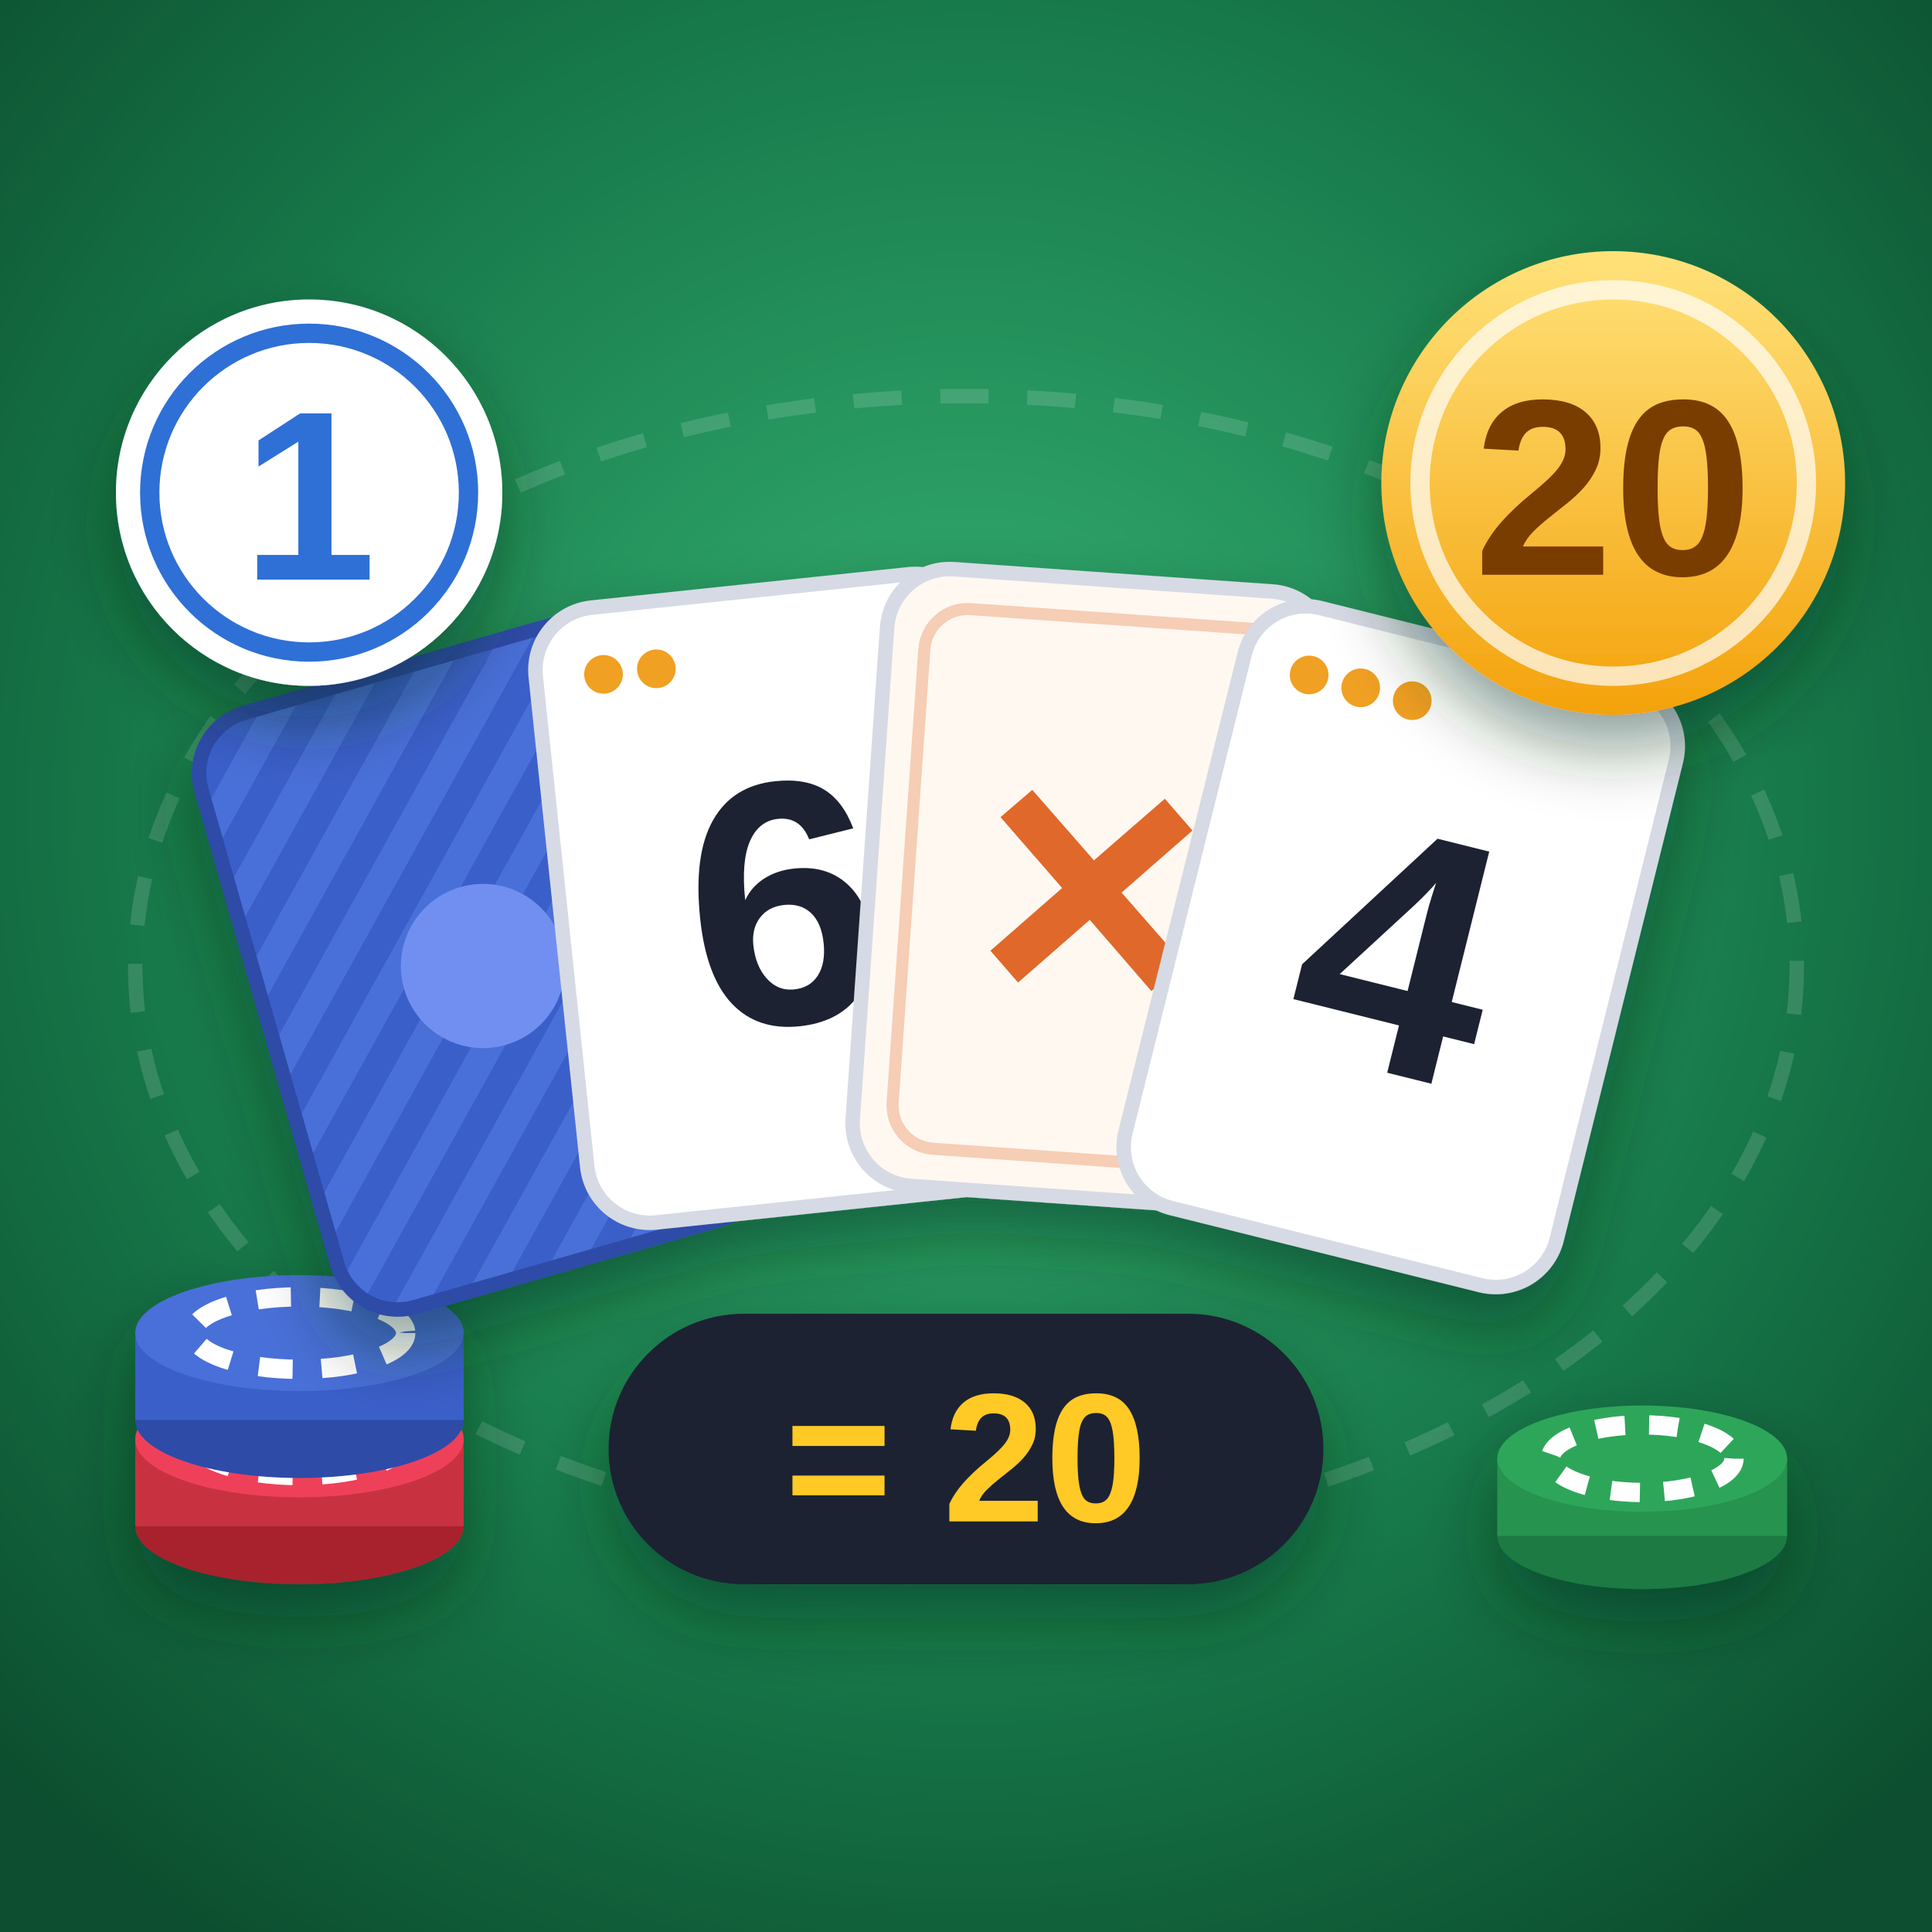
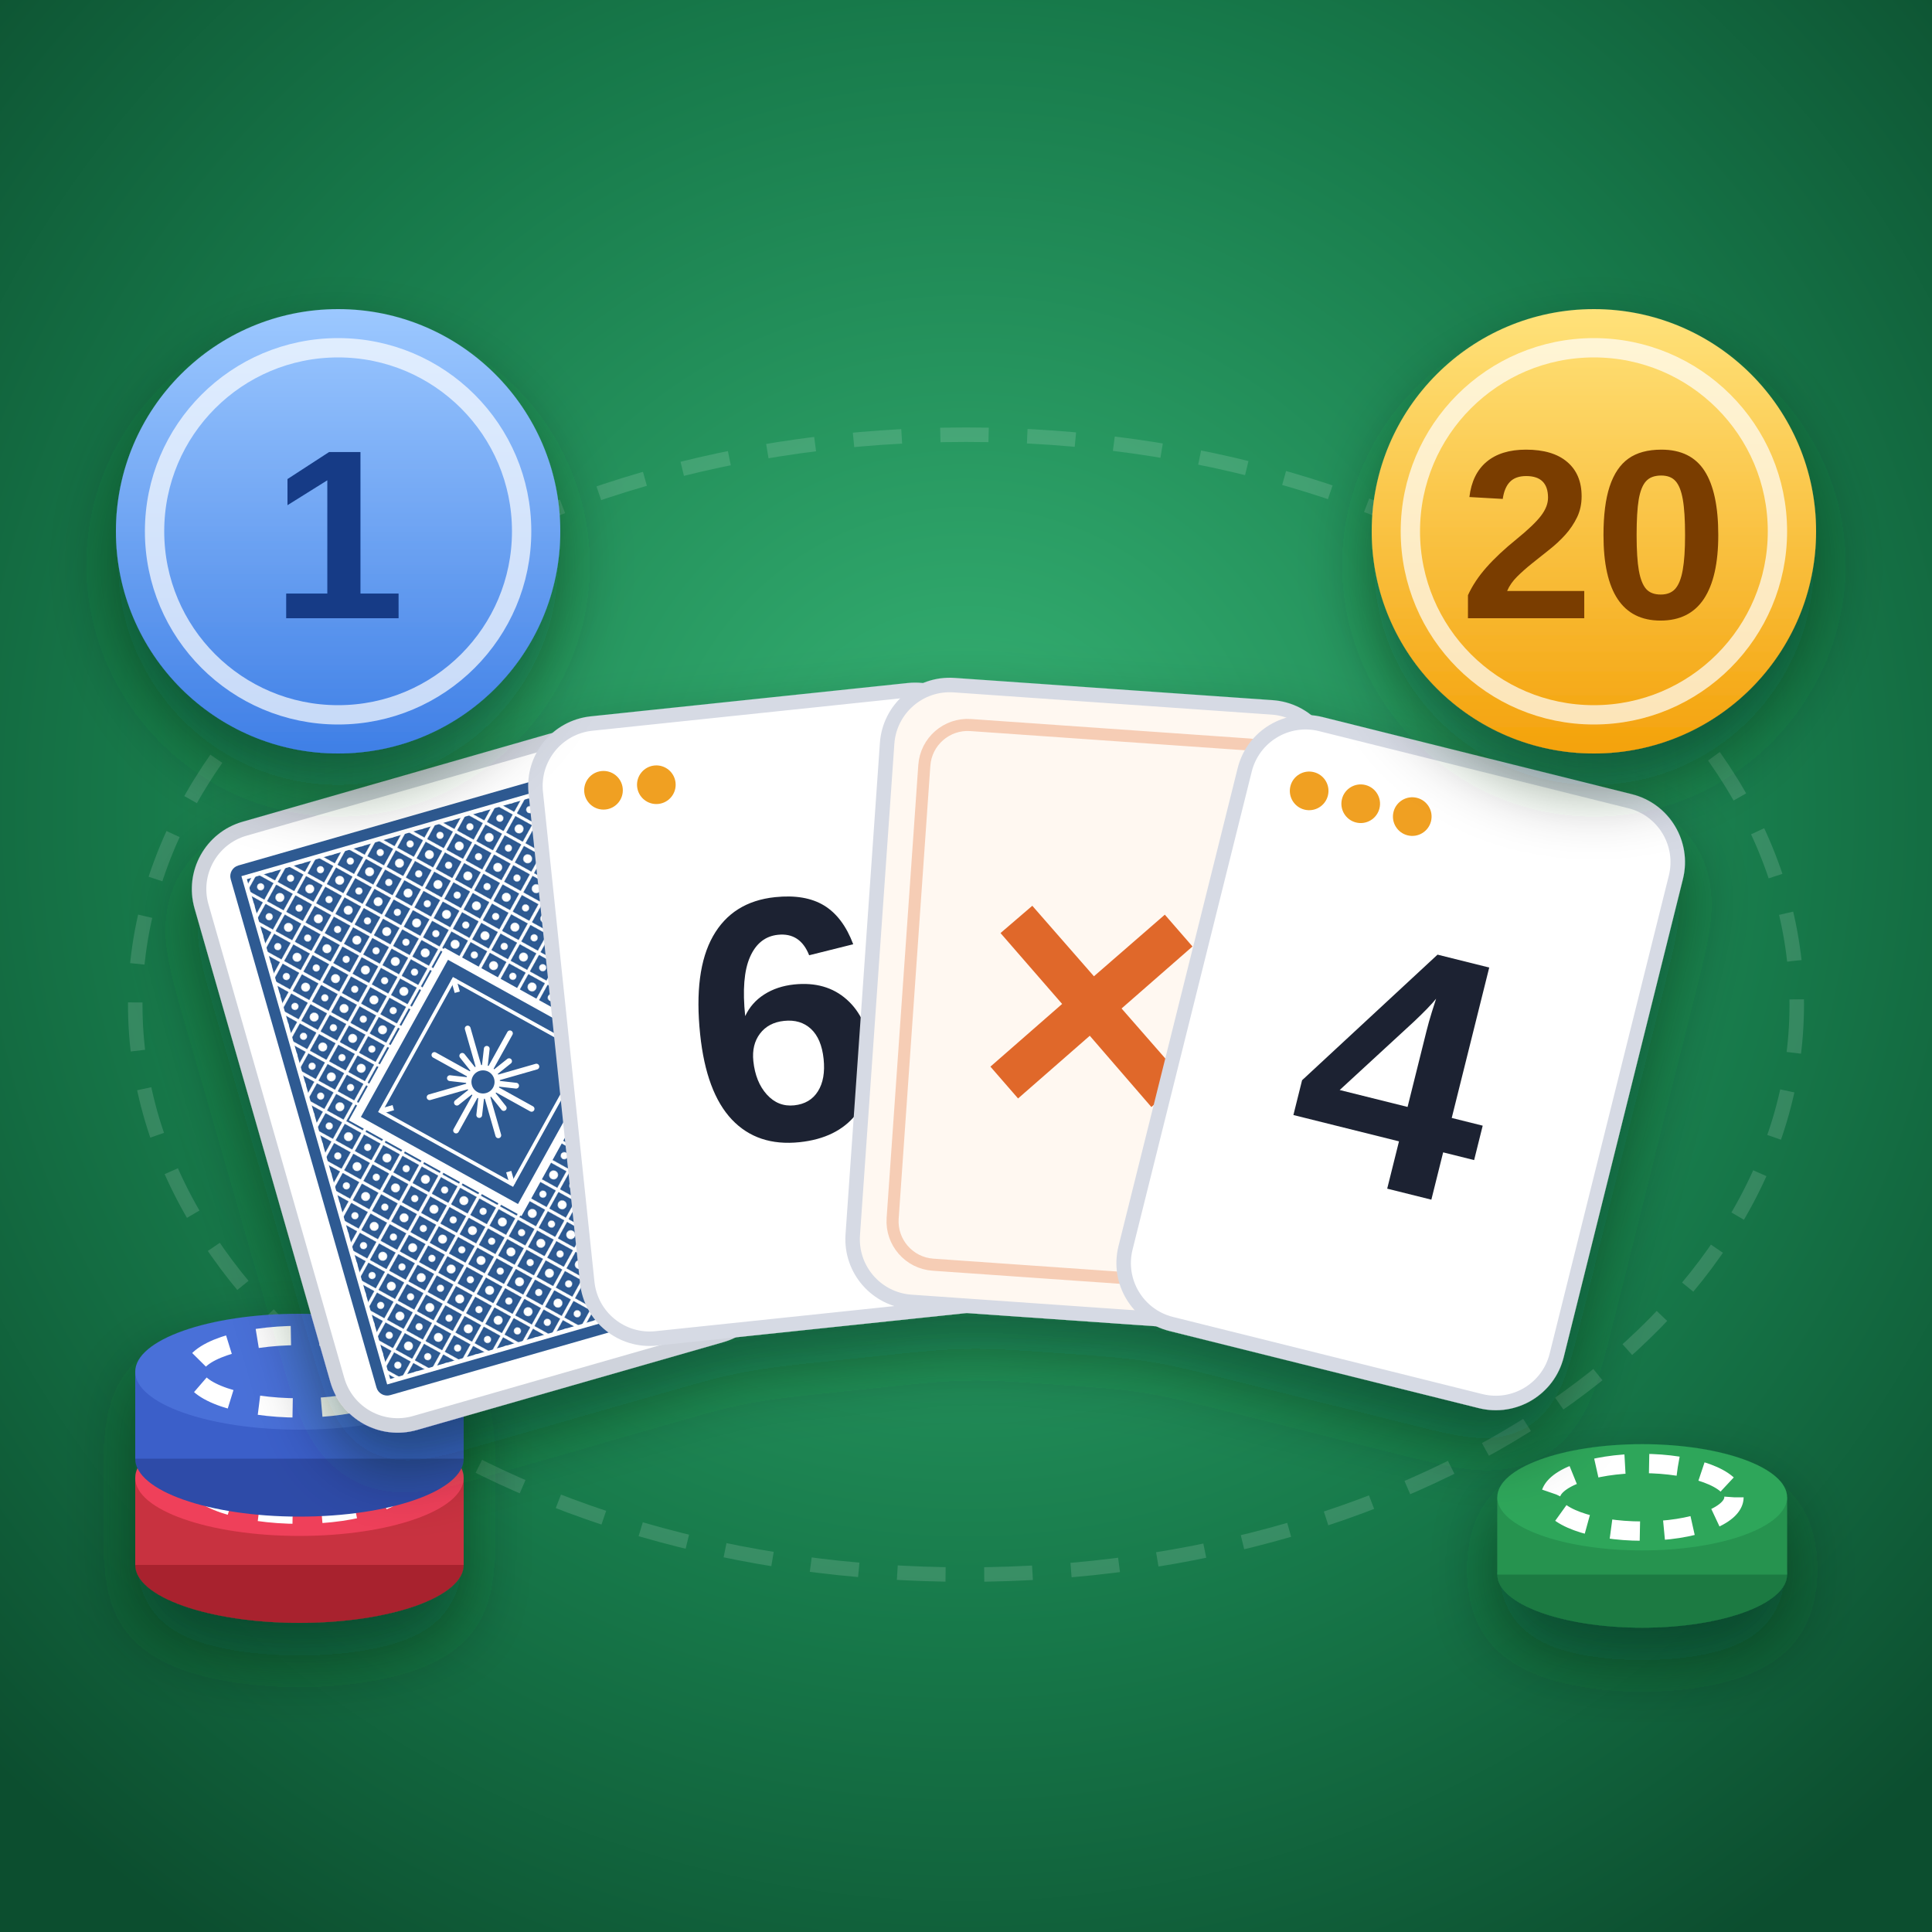
<svg xmlns="http://www.w3.org/2000/svg" viewBox="0 0 400 400">
  <defs>
    <radialGradient id="felt" cx="50%" cy="42%" r="70%">
      <stop offset="0" stop-color="#36b374" />
      <stop offset=".6" stop-color="#17794a" />
      <stop offset="1" stop-color="#0c4e2f" />
    </radialGradient>
    <linearGradient id="gold" x1="0" y1="0" x2="0" y2="1">
      <stop offset="0" stop-color="#ffe27a" />
      <stop offset="1" stop-color="#f4a20b" />
    </linearGradient>
+     <linearGradient id="blue" x1="0" y1="0" x2="0" y2="1">
+       <stop offset="0" stop-color="#9cc8ff" />
+       <stop offset="1" stop-color="#3f7fe6" />
+     </linearGradient>
    <filter id="sh" x="-30%" y="-30%" width="160%" height="160%">
      <feDropShadow dx="0" dy="7" stdDeviation="7" flood-color="#04301b" flood-opacity=".45" />
    </filter>
-     <pattern id="back" width="12" height="12" patternUnits="userSpaceOnUse" patternTransform="rotate(45)">
-       <rect width="12" height="12" fill="#4a6fd8" />
-       <rect width="6" height="12" fill="#3b5fc9" />
+     <pattern id="back" width="7" height="7" patternUnits="userSpaceOnUse">
+       <rect width="7" height="7" fill="#2d5a92" />
+       <path d="M3.5 0 7 3.5 3.5 7 0 3.5Z" fill="none" stroke="#fff" stroke-width=".7" />
+       <circle cx="3.5" cy="3.5" r="1" fill="#fff" />
+       <circle cx="0" cy="0" r=".8" fill="#fff" />
+       <circle cx="7" cy="0" r=".8" fill="#fff" />
+       <circle cx="0" cy="7" r=".8" fill="#fff" />
+       <circle cx="7" cy="7" r=".8" fill="#fff" />
    </pattern>
  </defs>
  <rect width="400" height="400" fill="url(#felt)" />
-   <ellipse cx="200" cy="200" rx="172" ry="118" fill="none" stroke="#fff" stroke-opacity=".14" stroke-width="3" stroke-dasharray="10 8" />
-   <g filter="url(#sh)">
-     <g transform="translate(62 306)">
-       <ellipse cx="0" cy="10" rx="34" ry="12" fill="#a8222f" />
-       <rect x="-34" y="-8" width="68" height="18" fill="#c8323f" />
-       <ellipse cx="0" cy="-8" rx="34" ry="12" fill="#ef3f5a" />
-       <ellipse cx="0" cy="-8" rx="22" ry="7.5" fill="none" stroke="#fff" stroke-width="4" stroke-dasharray="7 6" />
-     </g>
-     <g transform="translate(62 284)">
-       <ellipse cx="0" cy="10" rx="34" ry="12" fill="#2d4ba8" />
-       <rect x="-34" y="-8" width="68" height="18" fill="#3b5fc9" />
-       <ellipse cx="0" cy="-8" rx="34" ry="12" fill="#4a6fd8" />
-       <ellipse cx="0" cy="-8" rx="22" ry="7.5" fill="none" stroke="#fff" stroke-width="4" stroke-dasharray="7 6" />
-     </g>
-     <g transform="translate(340 308)">
-       <ellipse cx="0" cy="10" rx="30" ry="11" fill="#1d7a43" />
-       <rect x="-30" y="-6" width="60" height="16" fill="#25934f" />
-       <ellipse cx="0" cy="-6" rx="30" ry="11" fill="#2ea65a" />
-       <ellipse cx="0" cy="-6" rx="19" ry="7" fill="none" stroke="#fff" stroke-width="4" stroke-dasharray="6 5" />
-     </g>
-   </g>
-   <g filter="url(#sh)" font-family="Arial Black, Arial, Helvetica, sans-serif" font-weight="900" text-anchor="middle">
-     <g transform="translate(100 200) rotate(-16)">
-       <rect x="-46" y="-64" width="92" height="128" rx="13" fill="url(#back)" stroke="#2d4ba8" stroke-width="3" />
-       <circle r="17" fill="#6f8ff0" />
-     </g>
-     <g transform="translate(162 186) rotate(-6)">
-       <rect x="-46" y="-64" width="92" height="128" rx="13" fill="#fff" stroke="#d6dae4" stroke-width="3" />
-       <text y="26" font-size="72" fill="#1d2330">6</text>
-       <g fill="#f0a020">
-         <circle cx="-32" cy="-50" r="4" />
-         <circle cx="-21" cy="-50" r="4" />
+   <g transform="translate(0 8)">
+     <ellipse cx="200" cy="200" rx="172" ry="118" fill="none" stroke="#fff" stroke-opacity=".14" stroke-width="3" stroke-dasharray="10 8" />
+     <g filter="url(#sh)">
+       <g transform="translate(62 306)">
+         <ellipse cx="0" cy="10" rx="34" ry="12" fill="#a8222f" />
+         <rect x="-34" y="-8" width="68" height="18" fill="#c8323f" />
+         <ellipse cx="0" cy="-8" rx="34" ry="12" fill="#ef3f5a" />
+         <ellipse cx="0" cy="-8" rx="22" ry="7.5" fill="none" stroke="#fff" stroke-width="4" stroke-dasharray="7 6" />
+       </g>
+       <g transform="translate(62 284)">
+         <ellipse cx="0" cy="10" rx="34" ry="12" fill="#2d4ba8" />
+         <rect x="-34" y="-8" width="68" height="18" fill="#3b5fc9" />
+         <ellipse cx="0" cy="-8" rx="34" ry="12" fill="#4a6fd8" />
+         <ellipse cx="0" cy="-8" rx="22" ry="7.5" fill="none" stroke="#fff" stroke-width="4" stroke-dasharray="7 6" />
+       </g>
+       <g transform="translate(340 308)">
+         <ellipse cx="0" cy="10" rx="30" ry="11" fill="#1d7a43" />
+         <rect x="-30" y="-6" width="60" height="16" fill="#25934f" />
+         <ellipse cx="0" cy="-6" rx="30" ry="11" fill="#2ea65a" />
+         <ellipse cx="0" cy="-6" rx="19" ry="7" fill="none" stroke="#fff" stroke-width="4" stroke-dasharray="6 5" />
      </g>
    </g>
-     <g transform="translate(226 184) rotate(4)">
-       <rect x="-46" y="-64" width="92" height="128" rx="13" fill="#fff8f1" stroke="#d6dae4" stroke-width="3" />
-       <rect x="-38" y="-56" width="76" height="112" rx="9" fill="none" stroke="#e0682b" stroke-opacity=".3" stroke-width="2.5" />
-       <text y="27" font-size="80" fill="#e0682b">×</text>
+     <g filter="url(#sh)" font-family="Arial Black, Arial, Helvetica, sans-serif" font-weight="900" text-anchor="middle">
+       <g transform="translate(0 16)">
+         <g transform="translate(100 200) rotate(-16)">
+           <rect x="-46" y="-64" width="92" height="128" rx="13" fill="#fff" stroke="#cfd3dc" stroke-width="3" />
+           <g transform="translate(-46 -64.4) scale(.92)">
+             <rect x="8" y="8" width="84" height="124" rx="2.5" fill="#2d5a92" />
+             <rect x="11" y="11" width="78" height="118" fill="url(#back)" />
+             <rect x="11" y="11" width="78" height="118" fill="none" stroke="#fff" stroke-width="1" />
+             <path d="M50 40 80 70 50 100 20 70Z" fill="#2d5a92" stroke="#fff" stroke-width="2" />
+             <path d="M50 46 74 70 50 94 26 70Z" fill="none" stroke="#fff" stroke-width=".8" />
+             <path d="M50 49v-3M50 91v3M29 70h-3M71 70h3" stroke="#fff" stroke-width="1.2" />
+             <path d="M50 70L50.00 57.50M50 70L52.87 63.07M50 70L58.84 61.16M50 70L56.93 67.13M50 70L62.50 70.00M50 70L56.93 72.87M50 70L58.84 78.84M50 70L52.87 76.93M50 70L50.00 82.50M50 70L47.13 76.93M50 70L41.16 78.84M50 70L43.07 72.87M50 70L37.50 70.00M50 70L43.07 67.13M50 70L41.16 61.16M50 70L47.13 63.07" stroke="#fff" stroke-width="1.3" stroke-linecap="round" />
+             <circle cx="50" cy="70" r="3.2" fill="#2d5a92" stroke="#fff" stroke-width="1.2" />
+           </g>
+         </g>
+         <g transform="translate(162 186) rotate(-6)">
+           <rect x="-46" y="-64" width="92" height="128" rx="13" fill="#fff" stroke="#d6dae4" stroke-width="3" />
+           <text y="26" font-size="72" fill="#1d2330">6</text>
+           <g fill="#f0a020">
+             <circle cx="-32" cy="-50" r="4" />
+             <circle cx="-21" cy="-50" r="4" />
+           </g>
+         </g>
+         <g transform="translate(226 184) rotate(4)">
+           <rect x="-46" y="-64" width="92" height="128" rx="13" fill="#fff8f1" stroke="#d6dae4" stroke-width="3" />
+           <rect x="-38" y="-56" width="76" height="112" rx="9" fill="none" stroke="#e0682b" stroke-opacity=".3" stroke-width="2.5" />
+           <text y="27" font-size="80" fill="#e0682b">×</text>
+         </g>
+         <g transform="translate(290 196) rotate(14)">
+           <rect x="-46" y="-64" width="92" height="128" rx="13" fill="#fff" stroke="#d6dae4" stroke-width="3" />
+           <text y="26" font-size="72" fill="#1d2330">4</text>
+           <g fill="#f0a020">
+             <circle cx="-32" cy="-50" r="4" />
+             <circle cx="-21" cy="-50" r="4" />
+             <circle cx="-10" cy="-50" r="4" />
+           </g>
+         </g>
+       </g>
    </g>
-     <g transform="translate(290 196) rotate(14)">
-       <rect x="-46" y="-64" width="92" height="128" rx="13" fill="#fff" stroke="#d6dae4" stroke-width="3" />
-       <text y="26" font-size="72" fill="#1d2330">4</text>
-       <g fill="#f0a020">
-         <circle cx="-32" cy="-50" r="4" />
-         <circle cx="-21" cy="-50" r="4" />
-         <circle cx="-10" cy="-50" r="4" />
+     <g font-family="Arial Black, Arial, Helvetica, sans-serif" font-weight="900" text-anchor="middle" filter="url(#sh)">
+       <g transform="translate(70 102)">
+         <circle r="46" fill="url(#blue)" />
+         <circle r="38" fill="none" stroke="#fff" stroke-opacity=".7" stroke-width="4" />
+         <text y="18" font-size="50" fill="#123a86">1</text>
+       </g>
+       <g transform="translate(330 102)">
+         <circle r="46" fill="url(#gold)" />
+         <circle r="38" fill="none" stroke="#fff" stroke-opacity=".7" stroke-width="4" />
+         <text y="18" font-size="50" fill="#7a3d00">20</text>
      </g>
    </g>
  </g>
-   <g font-family="Arial Black, Arial, Helvetica, sans-serif" font-weight="900" text-anchor="middle" filter="url(#sh)">
-     <g transform="translate(64 102)">
-       <circle r="40" fill="#fff" />
-       <circle r="33" fill="none" stroke="#2f6fd6" stroke-width="4" />
-       <text y="18" font-size="50" fill="#2f6fd6">1</text>
-     </g>
-     <g transform="translate(334 100)">
-       <circle r="48" fill="url(#gold)" />
-       <circle r="40" fill="none" stroke="#fff" stroke-opacity=".7" stroke-width="4" />
-       <text y="19" font-size="52" fill="#7a3d00">20</text>
-     </g>
-     <g transform="translate(200 300)">
-       <rect x="-74" y="-28" width="148" height="56" rx="28" fill="#1d2330" />
-       <text y="15" font-size="38" fill="#ffc928">= 20</text>
-     </g>
-   </g>
</svg>
